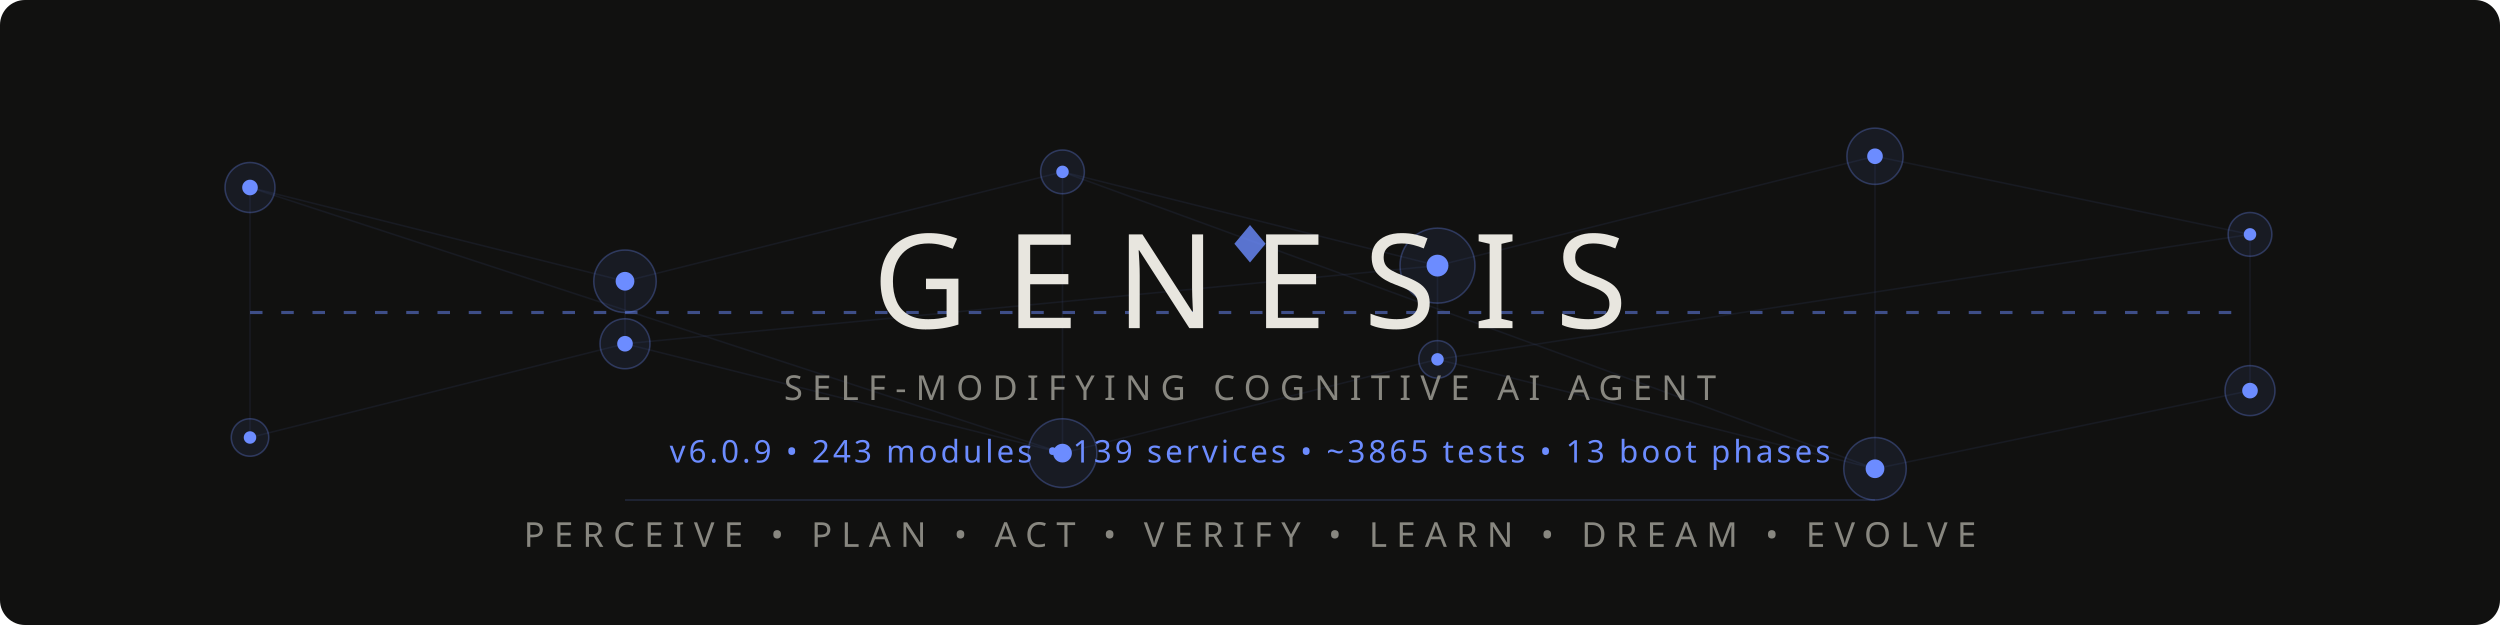
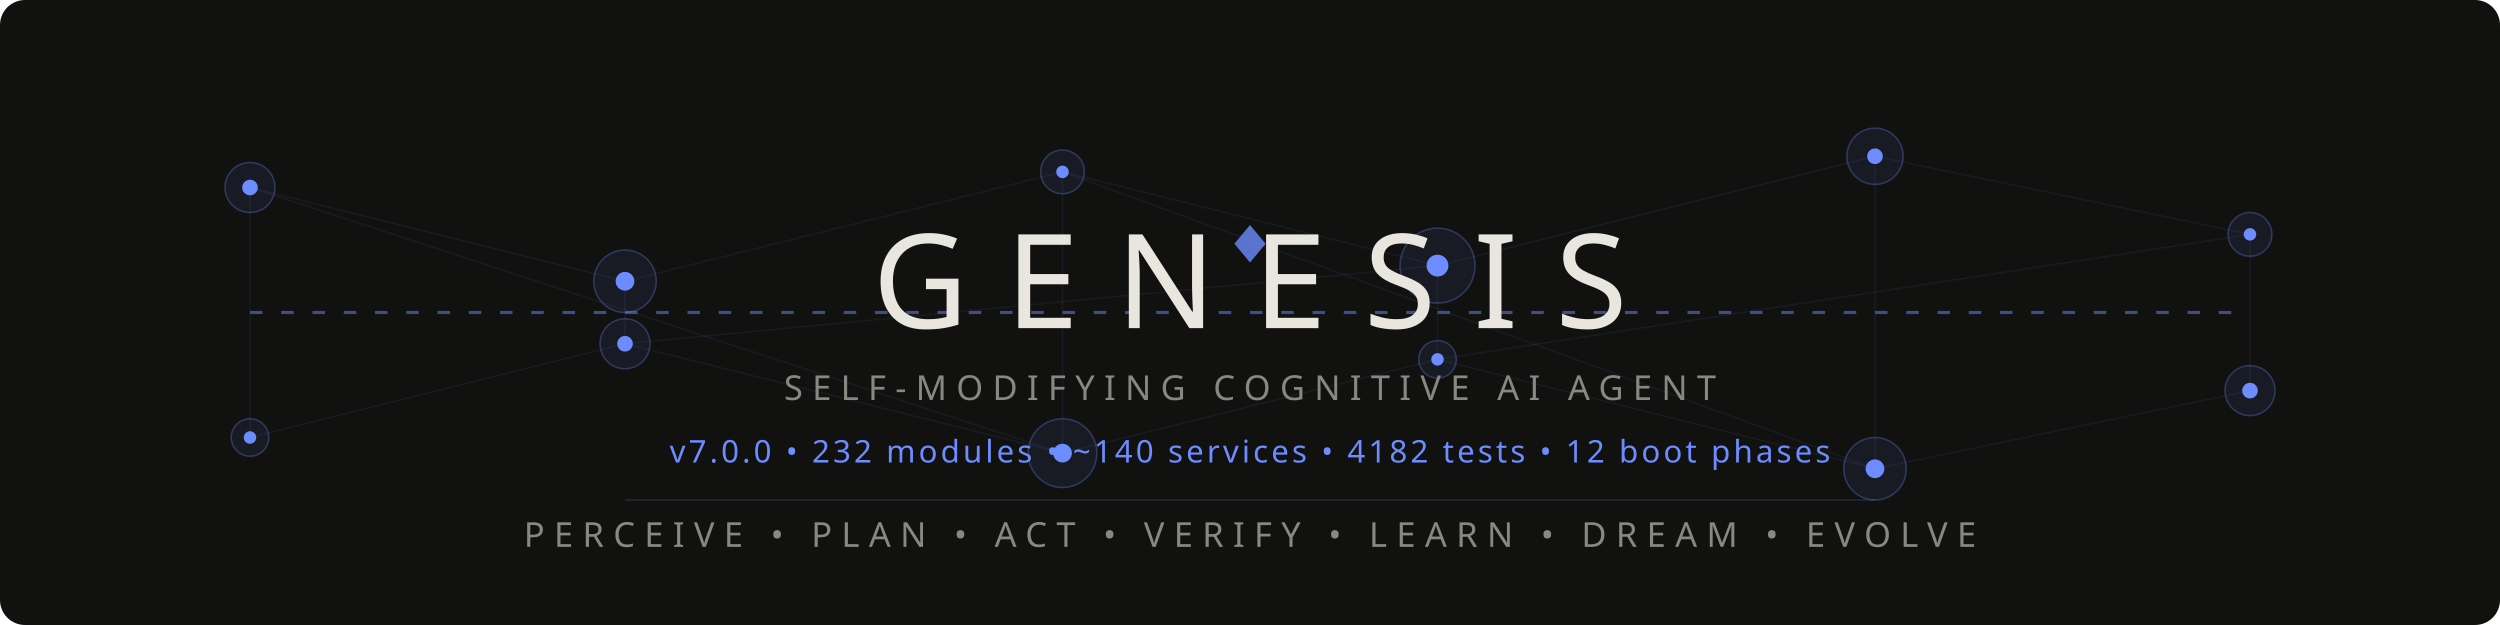
<svg xmlns="http://www.w3.org/2000/svg" viewBox="0 0 800 200">
  <style>
    @keyframes pulse { 0%,100%{opacity:.15} 50%{opacity:.6} }
    @keyframes flow { 0%{stroke-dashoffset:40} 100%{stroke-dashoffset:0} }
    @keyframes glow { 0%,100%{opacity:.4} 50%{opacity:1} }
    @keyframes scan { 0%{transform:translateX(-200px)} 100%{transform:translateX(1000px)} }
    .net{stroke:#6c8cff;stroke-width:.5;fill:none;opacity:.15}
    .net-pulse{stroke:#6c8cff;stroke-width:1;fill:none;stroke-dasharray:4 6;animation:flow 2s linear infinite}
    .node-bg{fill:#6c8cff;opacity:.08}
    .node-ring{fill:none;stroke:#6c8cff;stroke-width:.5;opacity:.3}
    .node-core{fill:#6c8cff}
    .p1{animation:pulse 3s ease-in-out infinite}
    .p2{animation:pulse 3s ease-in-out infinite .5s}
    .p3{animation:pulse 3s ease-in-out infinite 1s}
    .p4{animation:pulse 3s ease-in-out infinite 1.5s}
    .p5{animation:pulse 3s ease-in-out infinite 2s}
    .p6{animation:pulse 3s ease-in-out infinite 2.5s}
    .title{font-family:'Segoe UI',system-ui,-apple-system,sans-serif;font-weight:200;font-size:42px;fill:#e8e6df;letter-spacing:12px}
    .sub{font-family:'Segoe UI',system-ui,-apple-system,sans-serif;font-weight:300;font-size:11px;fill:#888780;letter-spacing:3px}
    .ver{font-family:'Segoe UI',system-ui,-apple-system,sans-serif;font-weight:400;font-size:10px;fill:#6c8cff;letter-spacing:1px}
    .diamond{fill:#6c8cff;opacity:.8}
    .scan-line{fill:url(#scanGrad);animation:scan 4s linear infinite;opacity:.3}
    @media(prefers-color-scheme:light){
      .title{fill:#2C2C2A}
      .sub{fill:#5F5E5A}
      .net{stroke:#534AB7}
      .net-pulse{stroke:#534AB7}
      .node-bg{fill:#534AB7}
      .node-ring{stroke:#534AB7}
      .node-core{fill:#534AB7}
      .diamond{fill:#534AB7}
      .ver{fill:#534AB7}
      .scan-line{opacity:.15}
    }
  </style>
  <defs>
    <linearGradient id="scanGrad" x1="0" y1="0" x2="1" y2="0">
      <stop offset="0%" stop-color="#6c8cff" stop-opacity="0" />
      <stop offset="50%" stop-color="#6c8cff" stop-opacity=".4" />
      <stop offset="100%" stop-color="#6c8cff" stop-opacity="0" />
    </linearGradient>
  </defs>
  <rect width="800" height="200" fill="#111110" rx="8" />
  <rect class="scan-line" x="-200" y="0" width="200" height="200" rx="8" />
  <g opacity=".5">
    <line class="net p1" x1="80" y1="60" x2="200" y2="90" />
    <line class="net p2" x1="200" y1="90" x2="340" y2="55" />
    <line class="net p3" x1="340" y1="55" x2="460" y2="85" />
    <line class="net p4" x1="460" y1="85" x2="600" y2="50" />
    <line class="net p5" x1="600" y1="50" x2="720" y2="75" />
    <line class="net p1" x1="80" y1="140" x2="200" y2="110" />
    <line class="net p2" x1="200" y1="110" x2="340" y2="145" />
    <line class="net p3" x1="340" y1="145" x2="460" y2="115" />
    <line class="net p4" x1="460" y1="115" x2="600" y2="150" />
    <line class="net p5" x1="600" y1="150" x2="720" y2="125" />
    <line class="net p2" x1="200" y1="90" x2="200" y2="110" />
    <line class="net p3" x1="340" y1="55" x2="340" y2="145" />
    <line class="net p4" x1="460" y1="85" x2="460" y2="115" />
    <line class="net p5" x1="600" y1="50" x2="600" y2="150" />
    <line class="net p1" x1="80" y1="60" x2="80" y2="140" />
    <line class="net p6" x1="720" y1="75" x2="720" y2="125" />
    <line class="net-pulse" x1="80" y1="100" x2="720" y2="100" />
    <line class="net p2" x1="80" y1="60" x2="340" y2="145" />
    <line class="net p4" x1="200" y1="110" x2="460" y2="85" />
    <line class="net p5" x1="340" y1="55" x2="600" y2="150" />
    <line class="net p6" x1="460" y1="115" x2="720" y2="75" />
  </g>
  <g>
    <circle class="node-bg p1" cx="80" cy="60" r="8" />
    <circle class="node-ring p1" cx="80" cy="60" r="8" />
    <circle class="node-core p1" cx="80" cy="60" r="2.5" />
    <circle class="node-bg p2" cx="200" cy="90" r="10" />
    <circle class="node-ring p2" cx="200" cy="90" r="10" />
    <circle class="node-core p2" cx="200" cy="90" r="3" />
    <circle class="node-bg p3" cx="340" cy="55" r="7" />
    <circle class="node-ring p3" cx="340" cy="55" r="7" />
    <circle class="node-core p3" cx="340" cy="55" r="2" />
    <circle class="node-bg p4" cx="460" cy="85" r="12" />
    <circle class="node-ring p4" cx="460" cy="85" r="12" />
    <circle class="node-core p4" cx="460" cy="85" r="3.5" />
    <circle class="node-bg p5" cx="600" cy="50" r="9" />
    <circle class="node-ring p5" cx="600" cy="50" r="9" />
    <circle class="node-core p5" cx="600" cy="50" r="2.5" />
    <circle class="node-bg p6" cx="720" cy="75" r="7" />
    <circle class="node-ring p6" cx="720" cy="75" r="7" />
    <circle class="node-core p6" cx="720" cy="75" r="2" />
    <circle class="node-bg p1" cx="80" cy="140" r="6" />
    <circle class="node-ring p1" cx="80" cy="140" r="6" />
    <circle class="node-core p1" cx="80" cy="140" r="2" />
    <circle class="node-bg p2" cx="200" cy="110" r="8" />
    <circle class="node-ring p2" cx="200" cy="110" r="8" />
    <circle class="node-core p2" cx="200" cy="110" r="2.5" />
    <circle class="node-bg p3" cx="340" cy="145" r="11" />
    <circle class="node-ring p3" cx="340" cy="145" r="11" />
    <circle class="node-core p3" cx="340" cy="145" r="3" />
    <circle class="node-bg p4" cx="460" cy="115" r="6" />
    <circle class="node-ring p4" cx="460" cy="115" r="6" />
    <circle class="node-core p4" cx="460" cy="115" r="2" />
    <circle class="node-bg p5" cx="600" cy="150" r="10" />
    <circle class="node-ring p5" cx="600" cy="150" r="10" />
    <circle class="node-core p5" cx="600" cy="150" r="3" />
    <circle class="node-bg p6" cx="720" cy="125" r="8" />
    <circle class="node-ring p6" cx="720" cy="125" r="8" />
    <circle class="node-core p6" cx="720" cy="125" r="2.5" />
  </g>
  <polygon class="diamond" points="400,72 405,78 400,84 395,78" />
  <text class="title" x="400" y="105" text-anchor="middle">GENESIS</text>
  <text class="sub" x="400" y="128" text-anchor="middle">SELF-MODIFYING COGNITIVE AI AGENT</text>
-   <text class="ver" x="400" y="148" text-anchor="middle">v6.0.9  •  243 modules  •  139 services  •  ~3865 tests  •  13 boot phases</text>
+   <text class="ver" x="400" y="148" text-anchor="middle">v7.0.0  •  232 modules  •  ~140 services  •  4182 tests  •  12 boot phases</text>
  <line x1="200" y1="160" x2="600" y2="160" stroke="#6c8cff" stroke-width=".3" opacity=".3" />
  <text class="sub" x="400" y="175" text-anchor="middle">PERCEIVE • PLAN • ACT • VERIFY • LEARN • DREAM • EVOLVE</text>
</svg>
